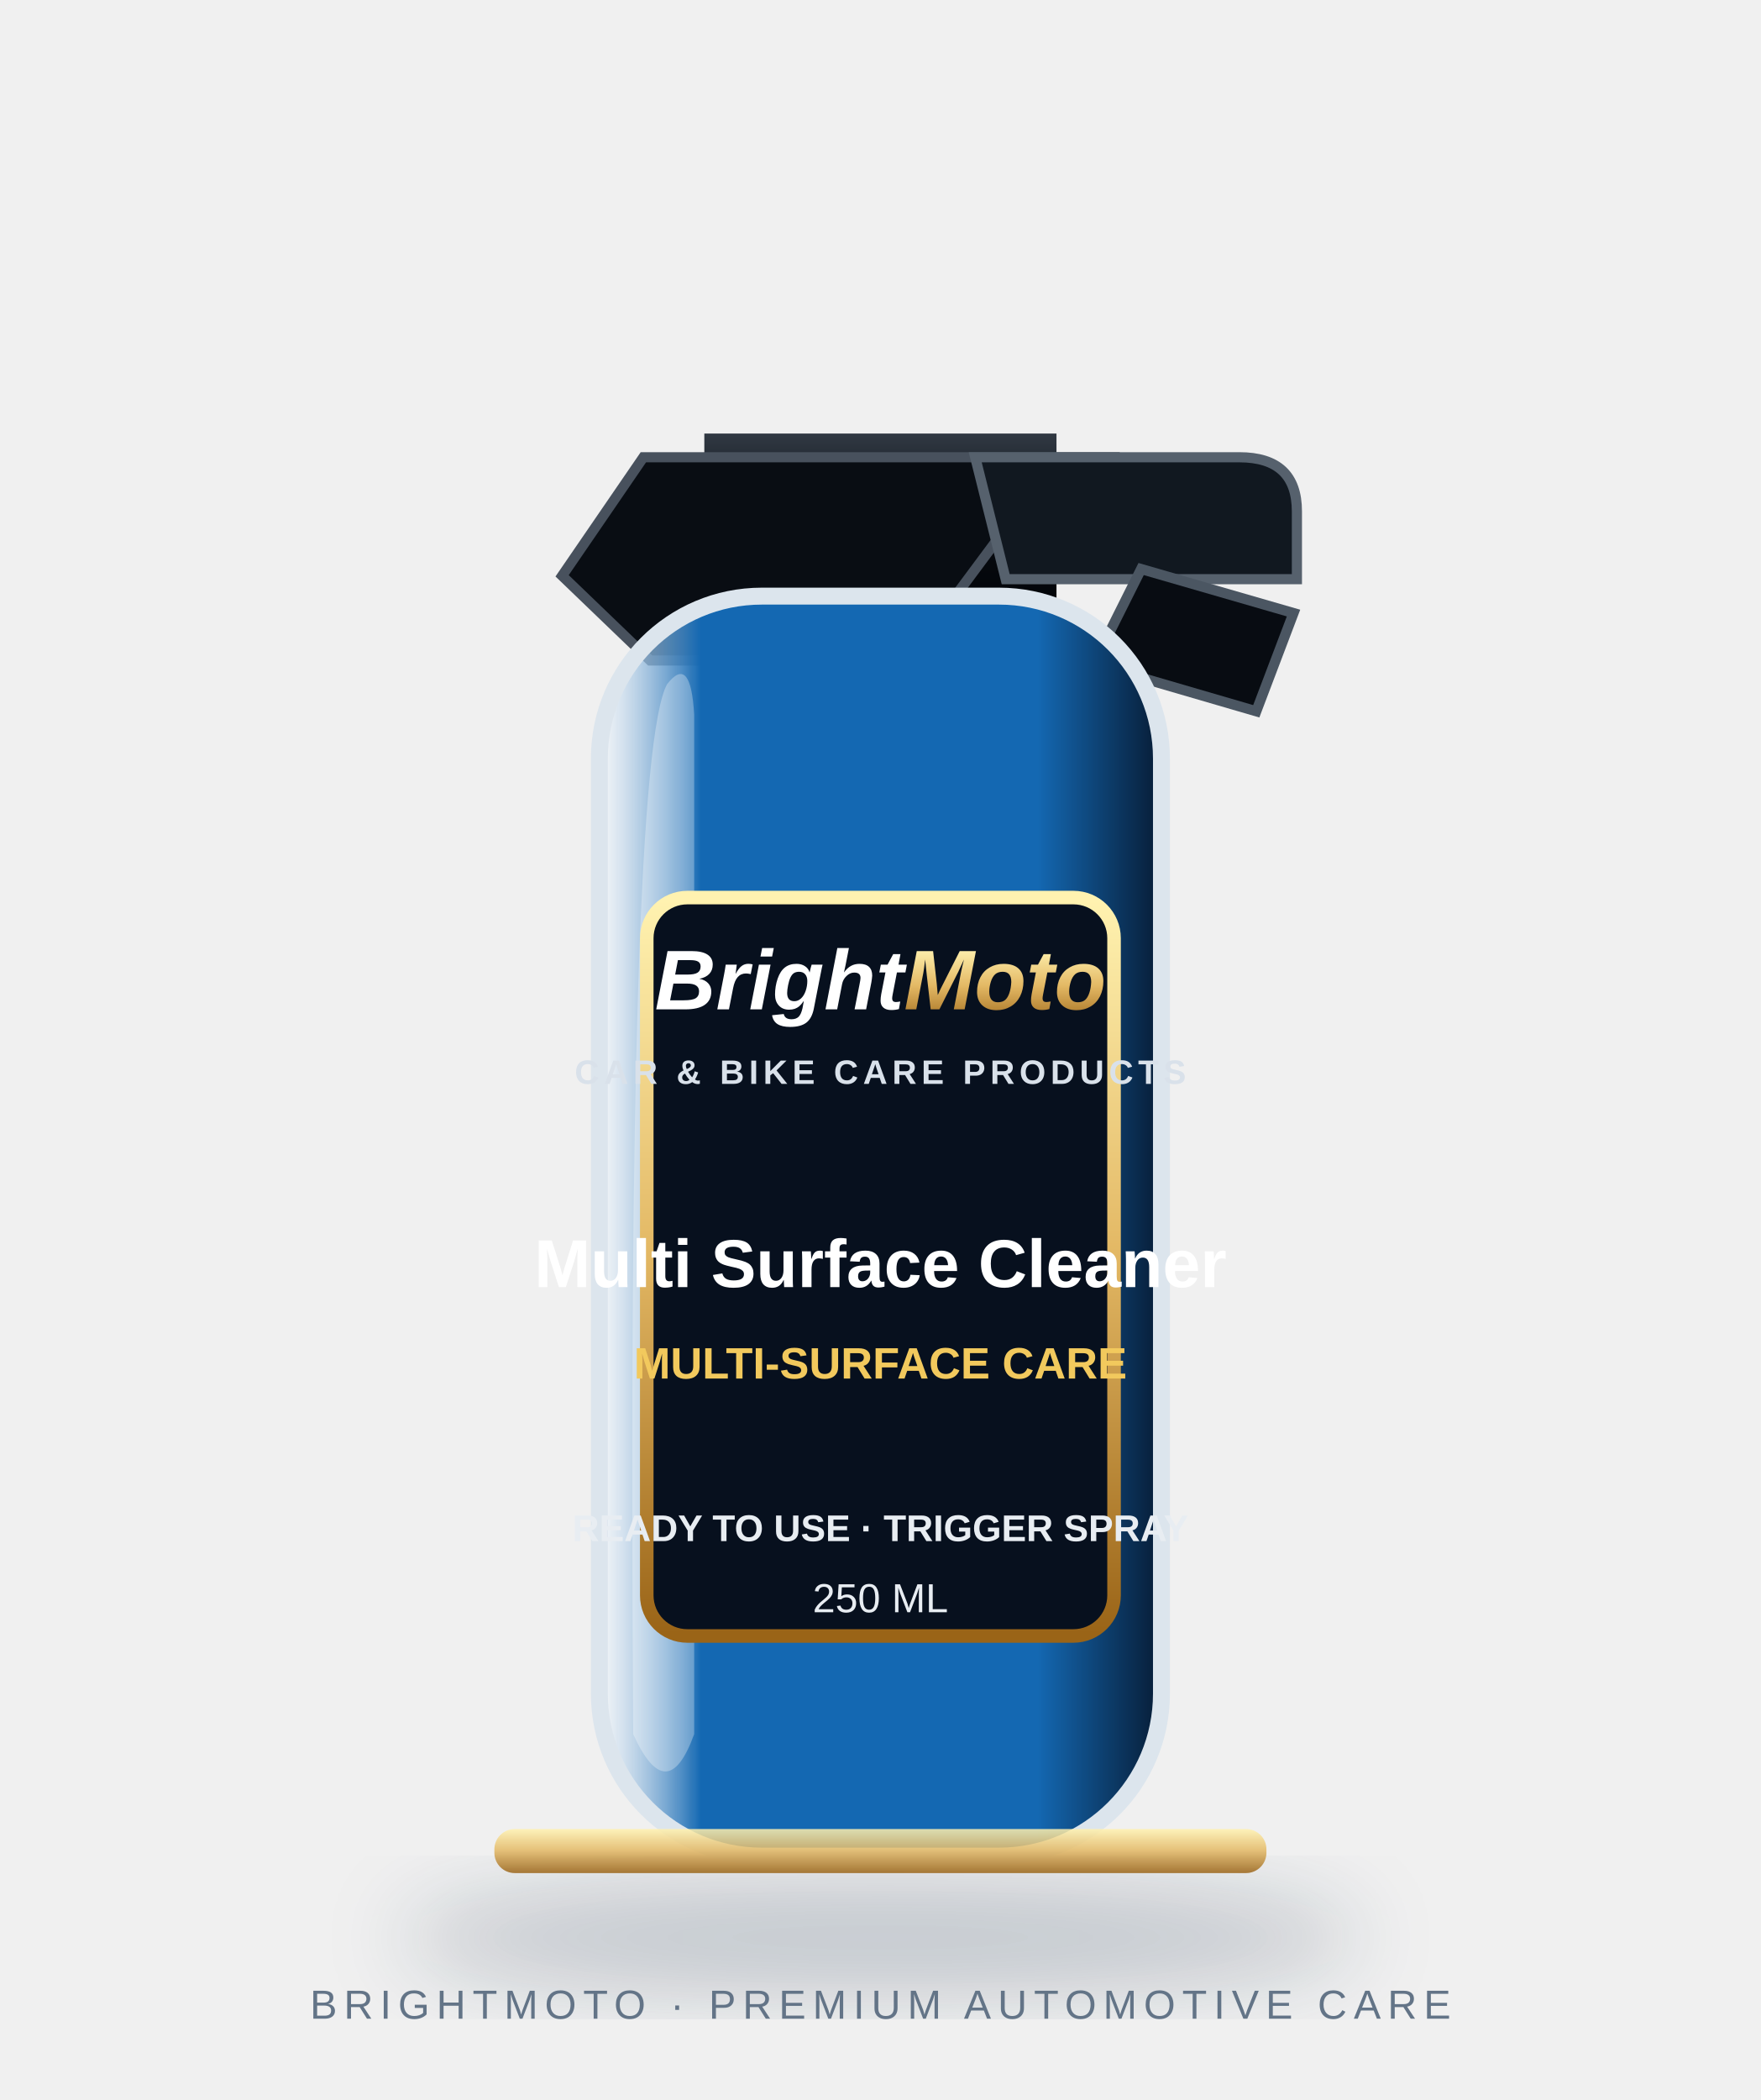
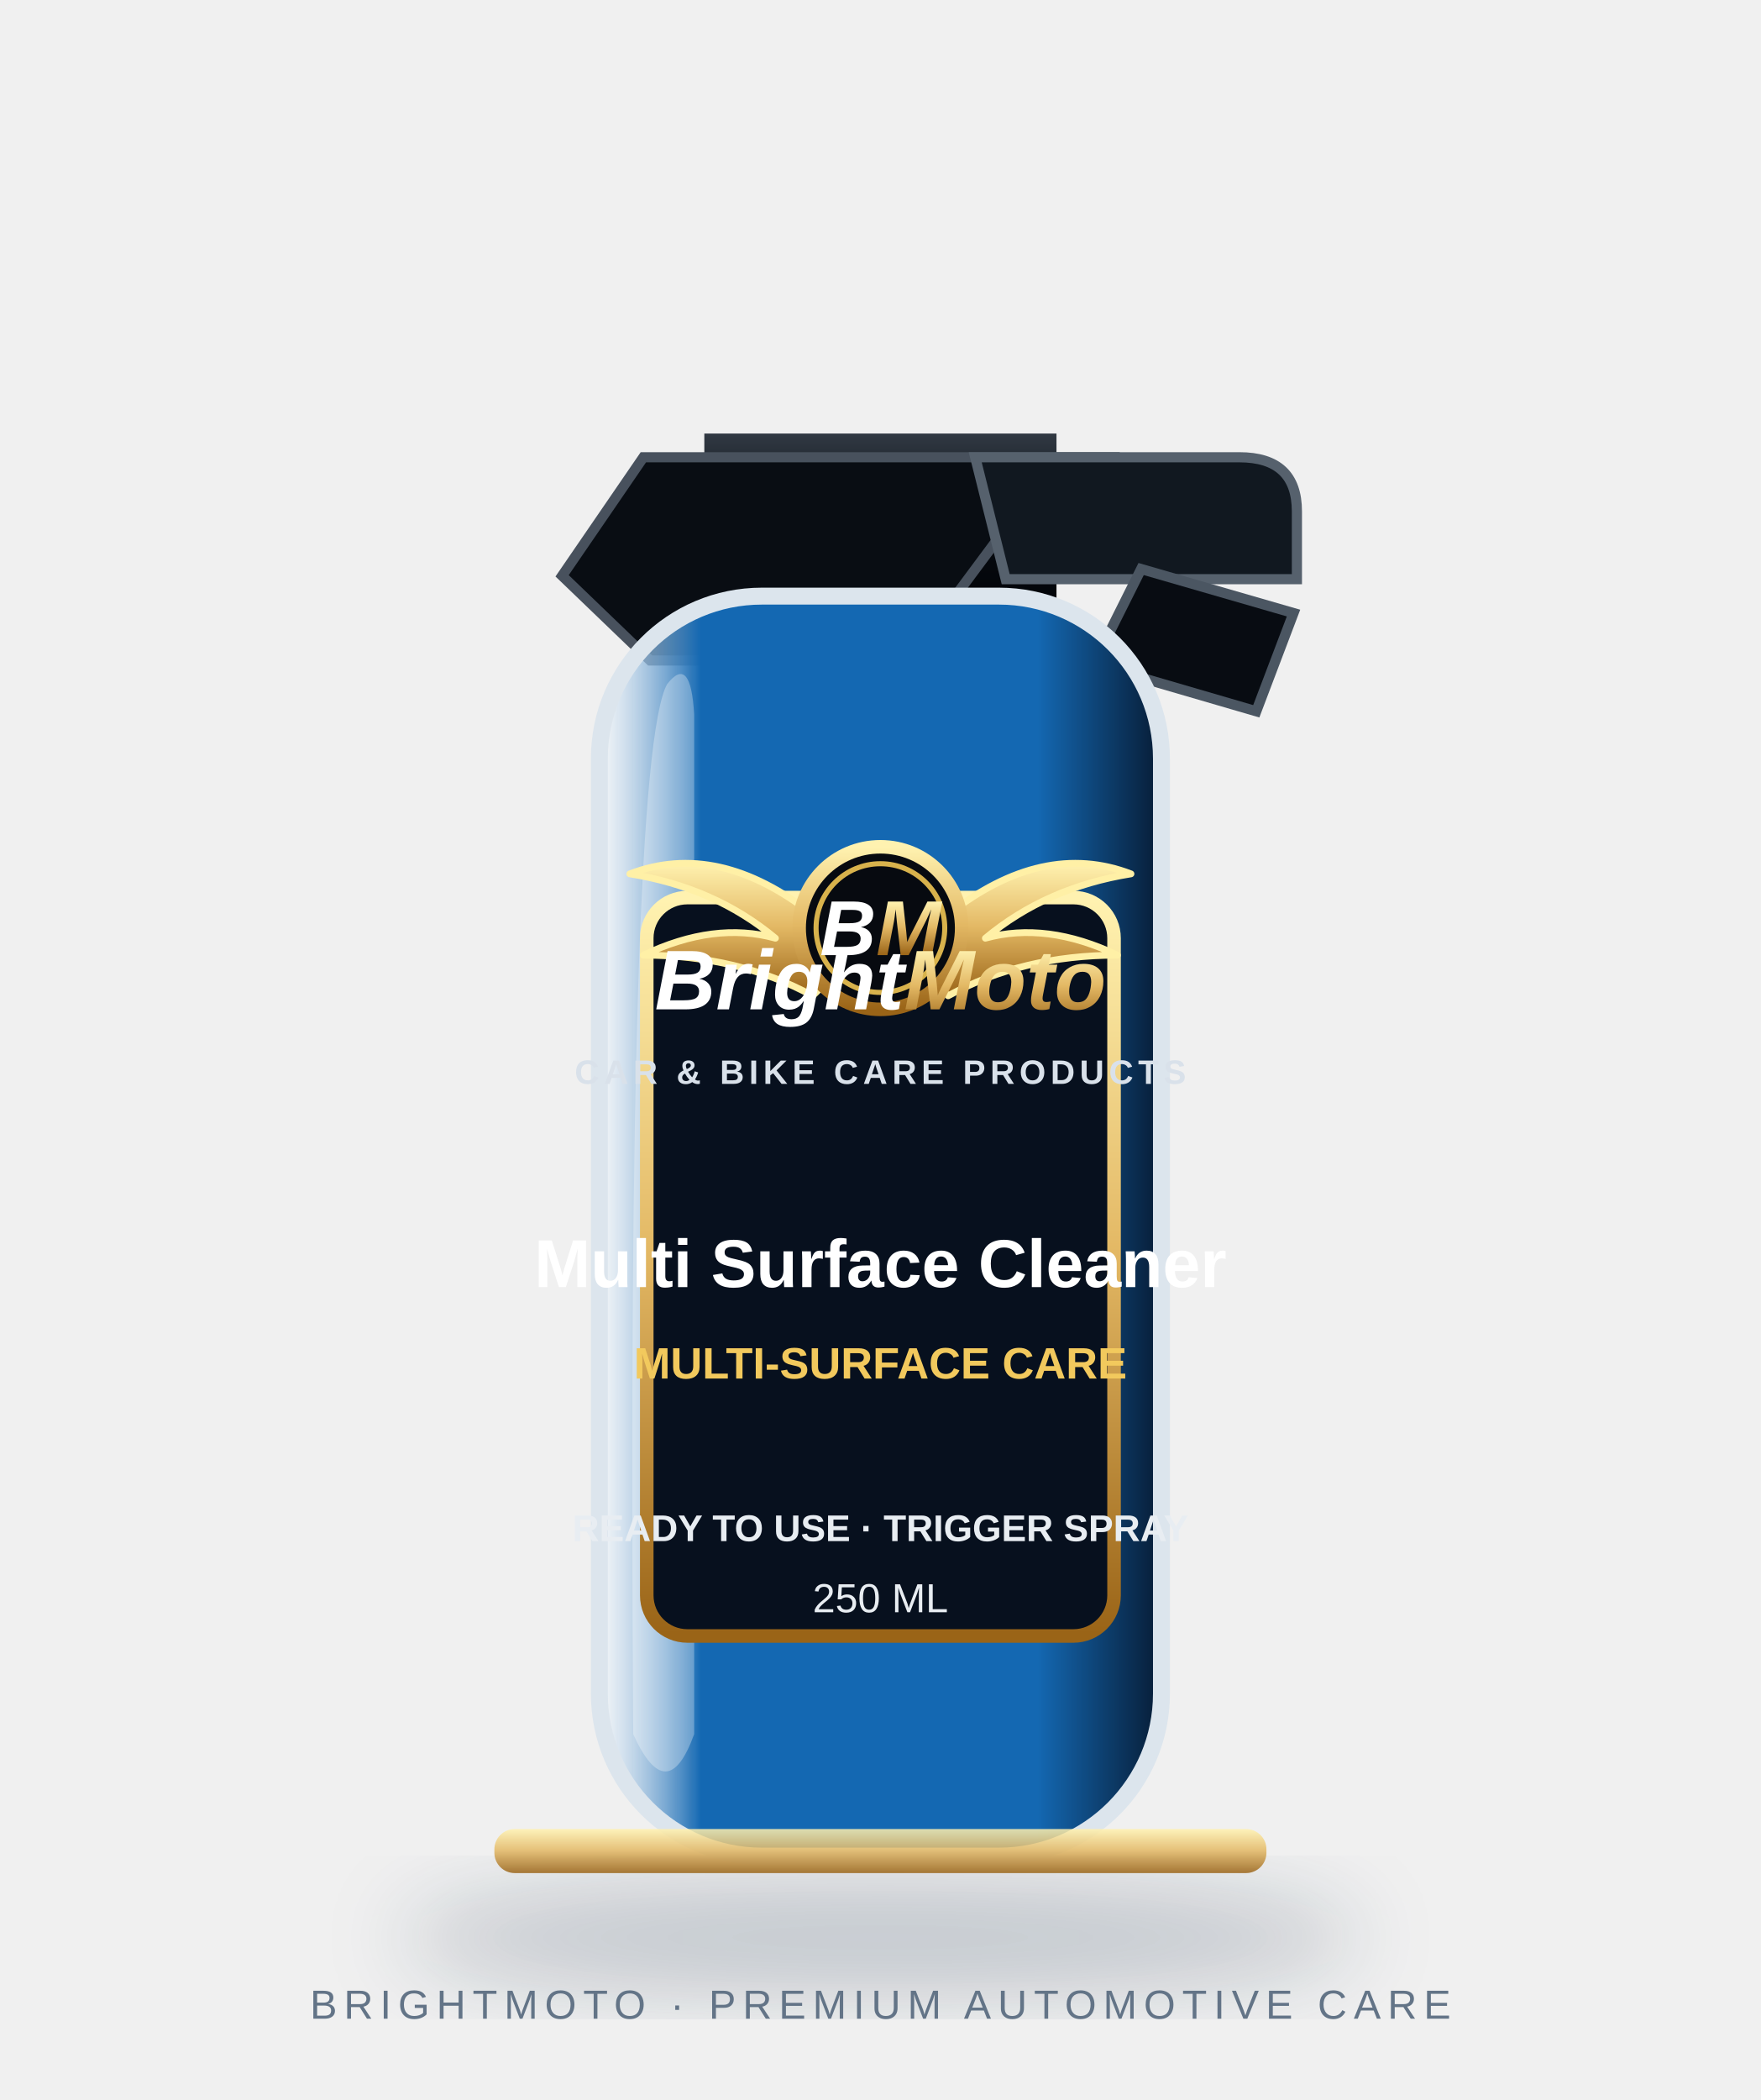
<svg xmlns="http://www.w3.org/2000/svg" viewBox="0 0 520 620" role="img" aria-label="BrightMoto Multi Surface Cleaner RTU trigger spray bottle product pack">
  <defs>
    <linearGradient id="can" x1="0" x2="1">
      <stop stop-color="#070a0f" />
      <stop offset=".18" stop-color="#343a43" />
      <stop offset=".42" stop-color="#080b10" />
      <stop offset=".78" stop-color="#20252d" />
      <stop offset="1" stop-color="#05070a" />
    </linearGradient>
    <linearGradient id="cap" x2="0" y2="1">
      <stop stop-color="#313943" />
      <stop offset=".5" stop-color="#080c12" />
      <stop offset="1" stop-color="#020408" />
    </linearGradient>
    <linearGradient id="gold" x2="0" y2="1">
      <stop stop-color="#fff2b0" />
      <stop offset=".48" stop-color="#e3b864" />
      <stop offset="1" stop-color="#9a6417" />
    </linearGradient>
    <linearGradient id="body" x2="1">
      <stop stop-color="#f9fcff" stop-opacity=".55" />
      <stop offset=".18" stop-color="#1468b2" />
      <stop offset=".78" stop-color="#1468b2" />
      <stop offset="1" stop-color="#071c35" />
    </linearGradient>
    <filter id="shadow">
      <feGaussianBlur stdDeviation="12" />
    </filter>
  </defs>
  <ellipse cx="260" cy="572" rx="142" ry="20" fill="#0a2745" opacity=".18" filter="url(#shadow)" />
  <path d="M208 128h104v52h-104z" fill="url(#cap)" />
  <path d="M190 135h140l28 25h-64l-26 35h-76l-26-25z" fill="#090d13" stroke="#48515d" stroke-width="3" />
  <path d="M288 135h78q17 0 17 16v20h-86z" fill="#111820" stroke="#56616d" stroke-width="3" />
  <path d="M337 168l45 13-11 29-48-14z" fill="#080c12" stroke="#4b5662" stroke-width="3" />
  <rect x="177" y="176" width="166" height="372" rx="48" fill="url(#body)" stroke="#dce5ed" stroke-width="5" />
  <path d="M197 202q-12 22 -10 310q10 22 18 0V211q-1 -18 -8 -9" fill="#fff" opacity=".3" />
  <rect x="191" y="265" width="138" height="218" rx="12" fill="#07101e" stroke="url(#gold)" stroke-width="4" />
+   <g transform="translate(260 274)" stroke-linejoin="round">
+     <path d="M-20 -4Q-48 -26 -74 -16Q-49 -12 -31 3Q-49 -2 -70 8Q-42 8 -20 20L-10 10Z M20 -4Q48 -26 74 -16Q49 -12 31 3Q49 -2 70 8Q42 8 20 20L10 10Z" fill="url(#gold)" stroke="#fff0a6" stroke-width="2" />
+     <circle r="24" fill="#070a10" stroke="url(#gold)" stroke-width="4" />
+     <circle r="19" fill="none" stroke="#d8b24c" stroke-width="1.5" />
+     <text y="8" text-anchor="middle" font-family="Arial,sans-serif" font-size="23" font-weight="900" font-style="italic" fill="#fff">B<tspan fill="url(#gold)">M</tspan>
+     </text>
+   </g>
  <g text-anchor="middle" font-family="Arial,sans-serif">
    <text x="260" y="298" fill="#fff" font-size="25" font-weight="900" font-style="italic">Bright<tspan fill="url(#gold)">Moto</tspan>
    </text>
    <text x="260" y="320" fill="#d9e1ea" font-size="10" letter-spacing="1.4" font-weight="700">CAR &amp; BIKE CARE PRODUCTS</text>
    <path d="M205 338h110" stroke="url(#gold)" stroke-width="3" />
    <text x="260" y="380" fill="#fff" font-size="20" font-weight="900">Multi Surface Cleaner</text>
    <text x="260" y="407" fill="#f2c95d" font-size="13" font-weight="700">MULTI-SURFACE CARE</text>
    <text x="260" y="455" fill="#e8edf2" font-size="11" font-weight="600">READY TO USE · TRIGGER SPRAY</text>
    <text x="260" y="476" fill="#e8edf2" font-size="12">250 ML</text>
  </g>
  <rect x="146" y="540" width="228" height="13" rx="6" fill="url(#gold)" opacity=".85" />
  <text x="260" y="596" text-anchor="middle" font-family="Arial,sans-serif" font-size="12" fill="#637487" letter-spacing="2">BRIGHTMOTO · PREMIUM AUTOMOTIVE CARE</text>
</svg>
